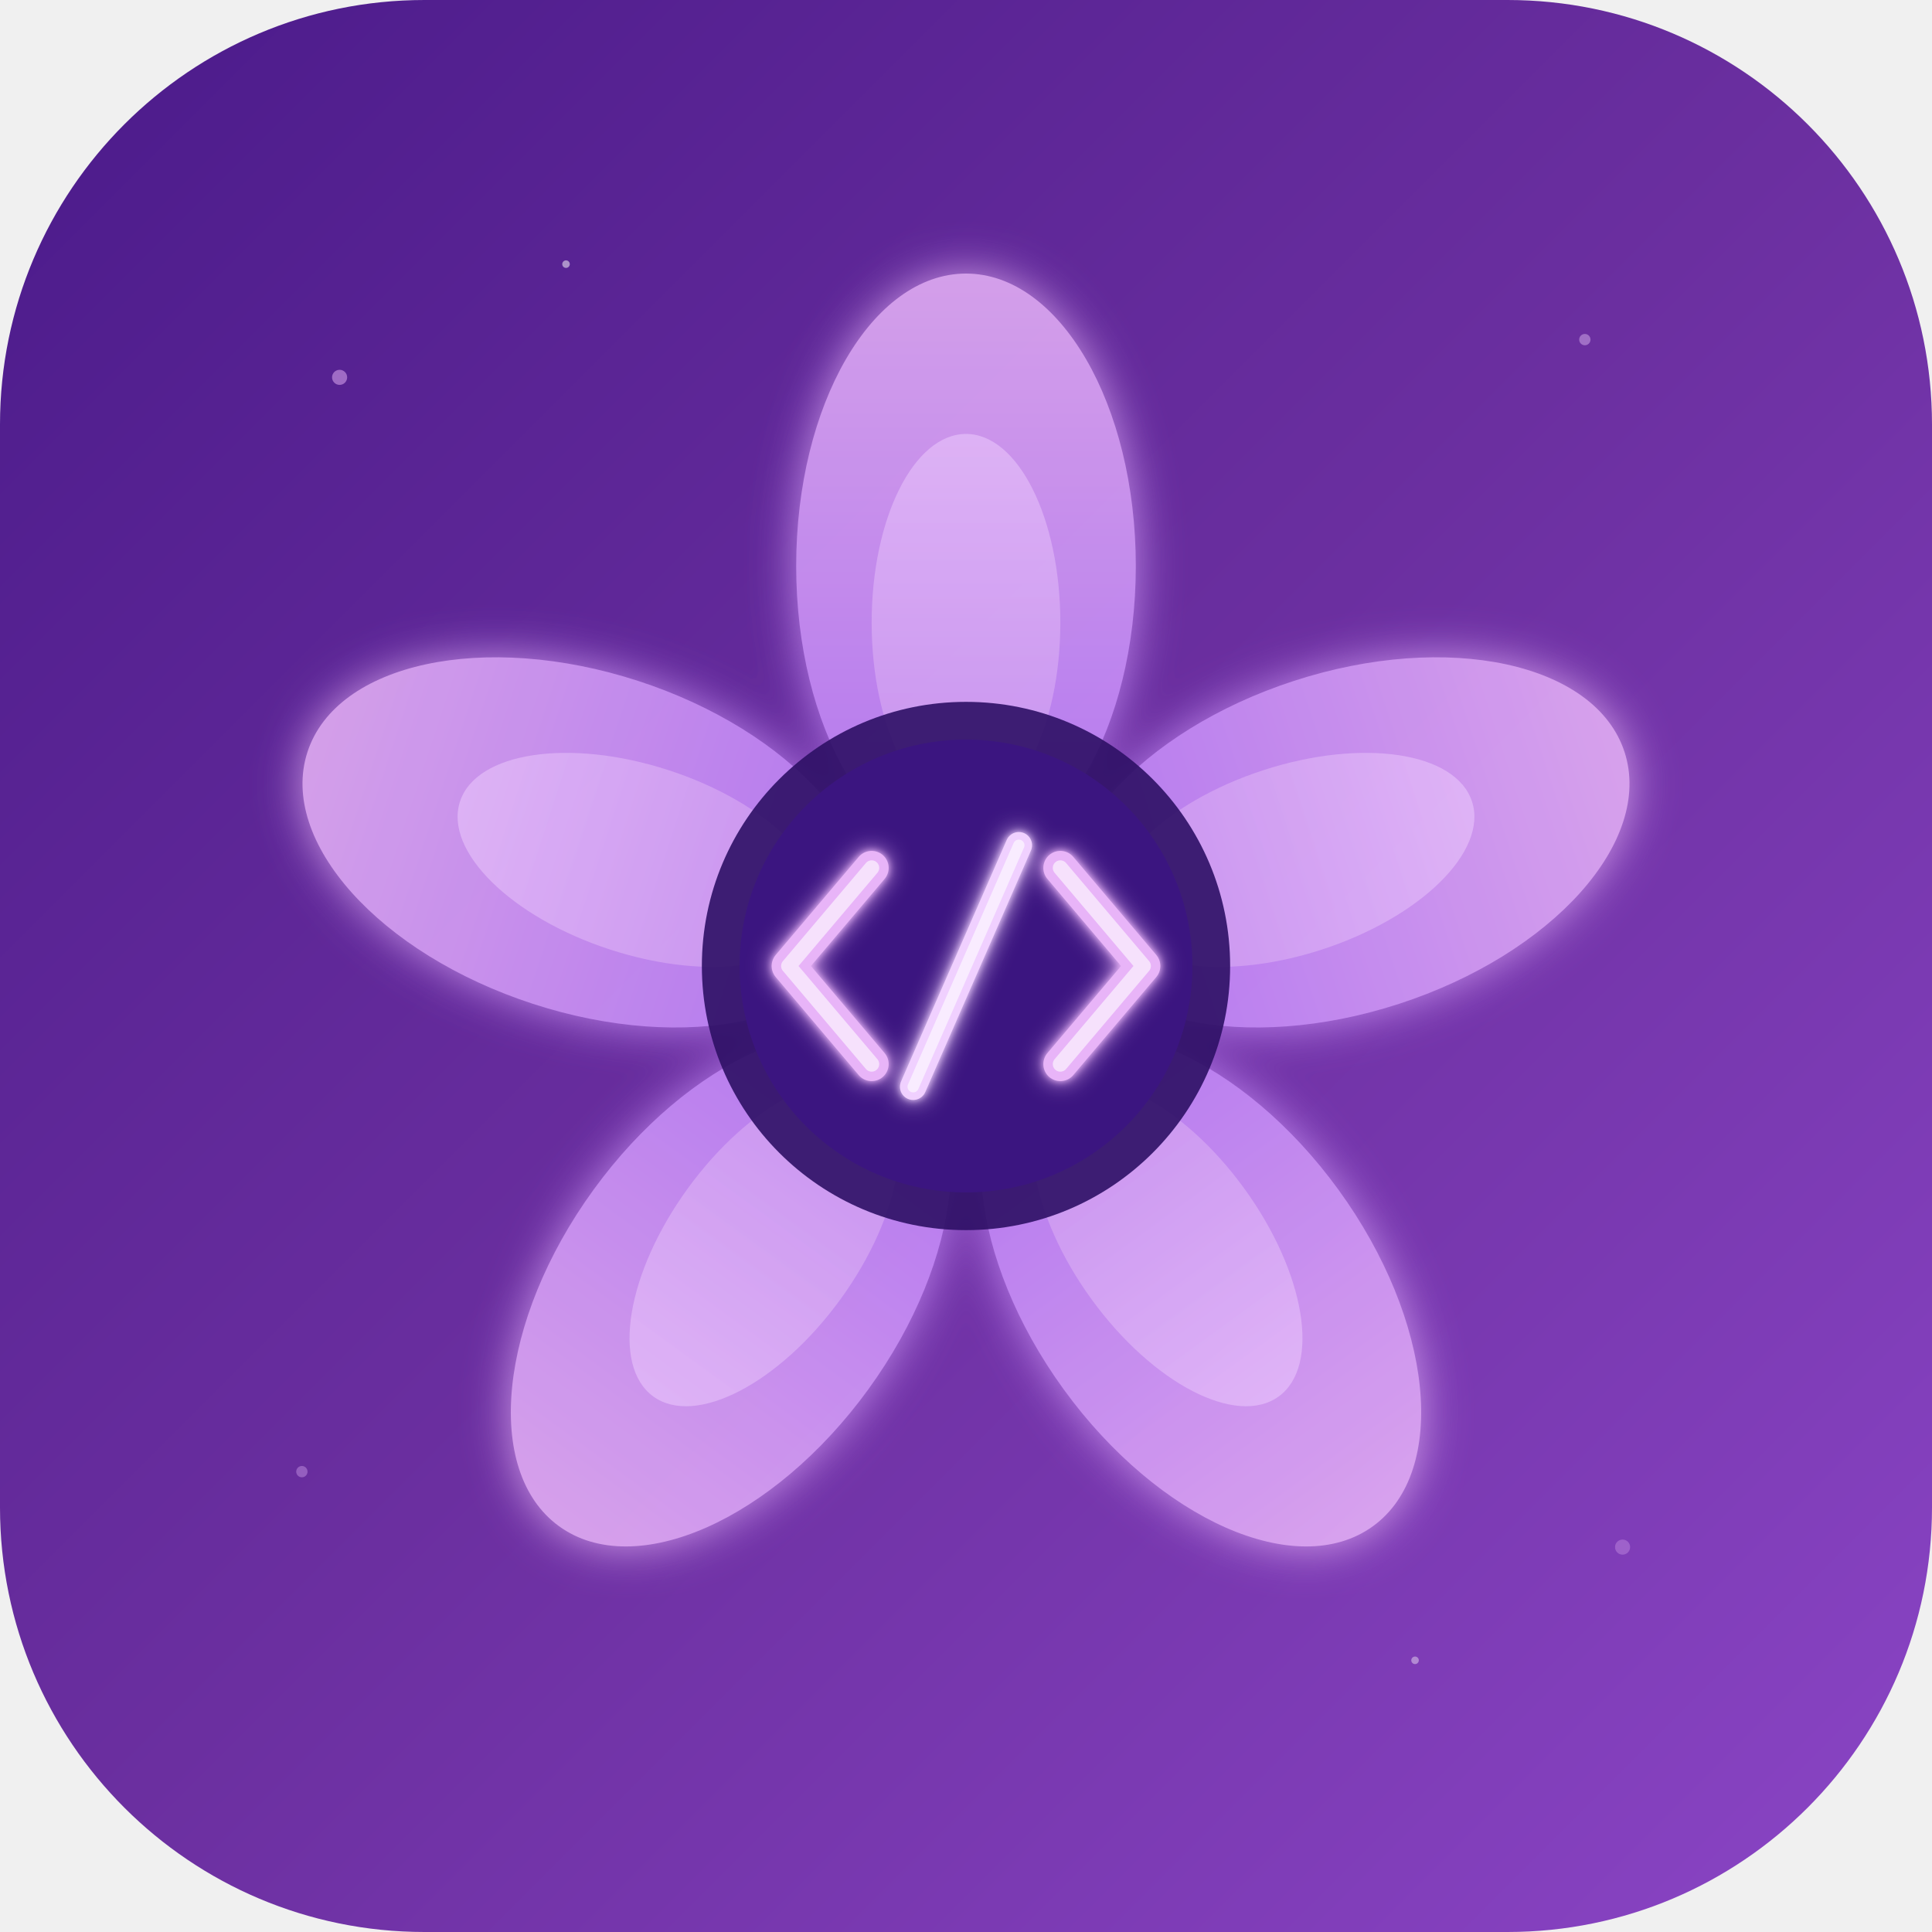
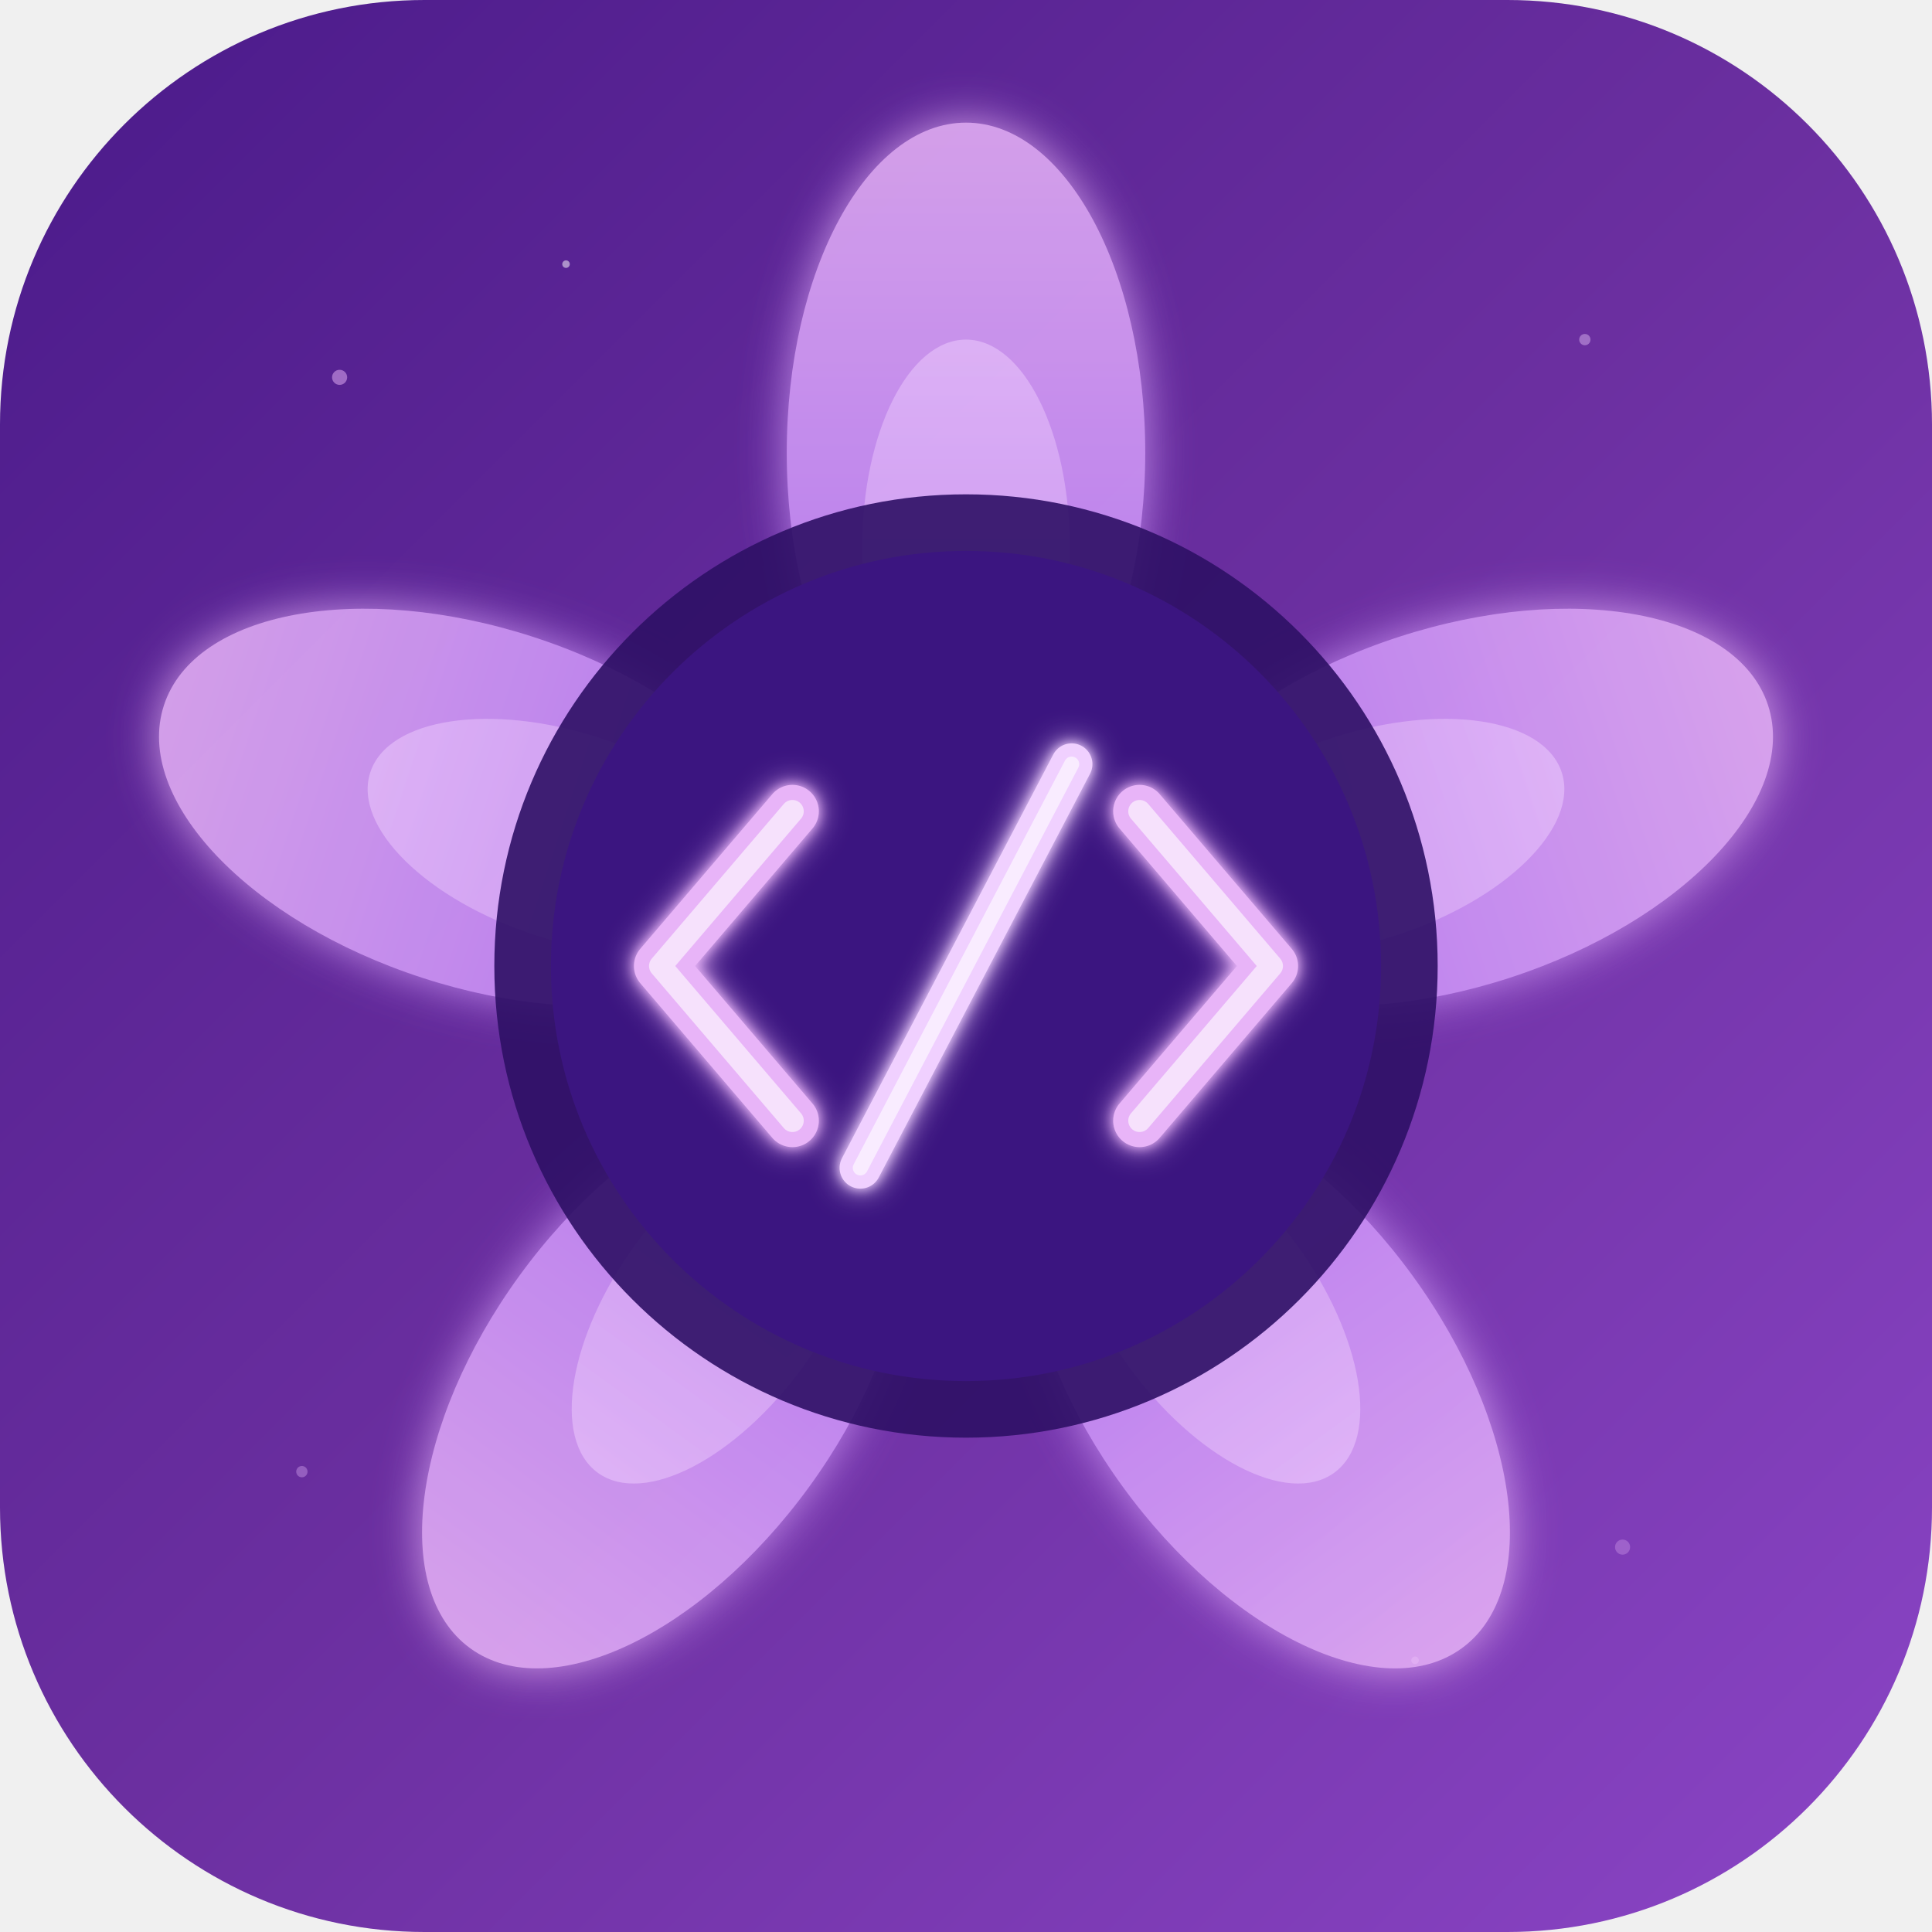
<svg xmlns="http://www.w3.org/2000/svg" viewBox="0 0 1024 1024" width="1024" height="1024">
  <defs>
    <linearGradient id="bgGrad" x1="0" y1="0" x2="1" y2="1">
      <stop offset="0%" stop-color="#4a1a8a" />
      <stop offset="50%" stop-color="#6b2fa0" />
      <stop offset="100%" stop-color="#8b45c6" />
    </linearGradient>
    <linearGradient id="petalGrad" x1="0" y1="0" x2="0" y2="1">
      <stop offset="0%" stop-color="#e8b4f8" />
      <stop offset="100%" stop-color="#c084fc" />
    </linearGradient>
    <linearGradient id="petalInner" x1="0" y1="0" x2="0" y2="1">
      <stop offset="0%" stop-color="#f0d0ff" />
      <stop offset="100%" stop-color="#d8a8f0" />
    </linearGradient>
    <filter id="glow" x="-30%" y="-30%" width="160%" height="160%">
      <feGaussianBlur in="SourceGraphic" stdDeviation="12" result="blur" />
      <feMerge>
        <feMergeNode in="blur" />
        <feMergeNode in="SourceGraphic" />
      </feMerge>
    </filter>
    <filter id="codeGlow" x="-40%" y="-40%" width="180%" height="180%">
-       <feGaussianBlur in="SourceGraphic" stdDeviation="6" result="blur1" />
-       <feGaussianBlur in="SourceGraphic" stdDeviation="2" result="blur2" />
+       <feGaussianBlur in="SourceGraphic" stdDeviation="8" result="blur1" />
+       <feGaussianBlur in="SourceGraphic" stdDeviation="3" result="blur2" />
      <feMerge>
        <feMergeNode in="blur1" />
        <feMergeNode in="blur2" />
        <feMergeNode in="SourceGraphic" />
      </feMerge>
    </filter>
  </defs>
  <rect x="0" y="0" width="1024" height="1024" rx="225" ry="225" fill="url(#bgGrad)" />
  <circle cx="180" cy="200" r="4" fill="#e8b4f8" opacity="0.5" />
  <circle cx="840" cy="180" r="3" fill="#f0d0ff" opacity="0.4" />
  <circle cx="160" cy="780" r="3" fill="#d8a8f0" opacity="0.4" />
  <circle cx="860" cy="820" r="4" fill="#e8b4f8" opacity="0.3" />
  <circle cx="300" cy="140" r="2" fill="#ffffff" opacity="0.5" />
  <circle cx="750" cy="880" r="2" fill="#ffffff" opacity="0.4" />
  <g filter="url(#glow)" opacity="0.85">
-     <ellipse cx="512" cy="300" rx="90" ry="155" fill="url(#petalGrad)" transform="rotate(0, 512, 512)" />
-     <ellipse cx="512" cy="300" rx="90" ry="155" fill="url(#petalGrad)" transform="rotate(72, 512, 512)" />
-     <ellipse cx="512" cy="300" rx="90" ry="155" fill="url(#petalGrad)" transform="rotate(144, 512, 512)" />
-     <ellipse cx="512" cy="300" rx="90" ry="155" fill="url(#petalGrad)" transform="rotate(216, 512, 512)" />
-     <ellipse cx="512" cy="300" rx="90" ry="155" fill="url(#petalGrad)" transform="rotate(288, 512, 512)" />
+     <ellipse cx="512" cy="240" rx="95" ry="175" fill="url(#petalGrad)" transform="rotate(0, 512, 512)" />
+     <ellipse cx="512" cy="240" rx="95" ry="175" fill="url(#petalGrad)" transform="rotate(72, 512, 512)" />
+     <ellipse cx="512" cy="240" rx="95" ry="175" fill="url(#petalGrad)" transform="rotate(144, 512, 512)" />
+     <ellipse cx="512" cy="240" rx="95" ry="175" fill="url(#petalGrad)" transform="rotate(216, 512, 512)" />
+     <ellipse cx="512" cy="240" rx="95" ry="175" fill="url(#petalGrad)" transform="rotate(288, 512, 512)" />
  </g>
  <g opacity="0.5">
-     <ellipse cx="512" cy="330" rx="50" ry="100" fill="url(#petalInner)" transform="rotate(0, 512, 512)" />
-     <ellipse cx="512" cy="330" rx="50" ry="100" fill="url(#petalInner)" transform="rotate(72, 512, 512)" />
-     <ellipse cx="512" cy="330" rx="50" ry="100" fill="url(#petalInner)" transform="rotate(144, 512, 512)" />
-     <ellipse cx="512" cy="330" rx="50" ry="100" fill="url(#petalInner)" transform="rotate(216, 512, 512)" />
-     <ellipse cx="512" cy="330" rx="50" ry="100" fill="url(#petalInner)" transform="rotate(288, 512, 512)" />
+     <ellipse cx="512" cy="290" rx="55" ry="110" fill="url(#petalInner)" transform="rotate(0, 512, 512)" />
+     <ellipse cx="512" cy="290" rx="55" ry="110" fill="url(#petalInner)" transform="rotate(72, 512, 512)" />
+     <ellipse cx="512" cy="290" rx="55" ry="110" fill="url(#petalInner)" transform="rotate(144, 512, 512)" />
+     <ellipse cx="512" cy="290" rx="55" ry="110" fill="url(#petalInner)" transform="rotate(216, 512, 512)" />
+     <ellipse cx="512" cy="290" rx="55" ry="110" fill="url(#petalInner)" transform="rotate(288, 512, 512)" />
  </g>
-   <circle cx="512" cy="512" r="140" fill="#2d1065" opacity="0.9" />
-   <circle cx="512" cy="512" r="120" fill="#3b1580" />
+   <circle cx="512" cy="512" r="250" fill="#2d1065" opacity="0.9" />
+   <circle cx="512" cy="512" r="220" fill="#3b1580" />
  <g filter="url(#codeGlow)">
-     <polyline points="462,460 418,512 462,564" fill="none" stroke="#e8b4f8" stroke-width="18" stroke-linecap="round" stroke-linejoin="round" />
-     <polyline points="562,460 606,512 562,564" fill="none" stroke="#e8b4f8" stroke-width="18" stroke-linecap="round" stroke-linejoin="round" />
-     <line x1="540" y1="448" x2="484" y2="576" stroke="#f0d0ff" stroke-width="14" stroke-linecap="round" />
+     <polyline points="420,430 350,512 420,594" fill="none" stroke="#e8b4f8" stroke-width="28" stroke-linecap="round" stroke-linejoin="round" />
+     <polyline points="604,430 674,512 604,594" fill="none" stroke="#e8b4f8" stroke-width="28" stroke-linecap="round" stroke-linejoin="round" />
+     <line x1="568" y1="405" x2="456" y2="619" stroke="#f0d0ff" stroke-width="22" stroke-linecap="round" />
  </g>
  <g opacity="0.6">
-     <polyline points="462,460 418,512 462,564" fill="none" stroke="#ffffff" stroke-width="8" stroke-linecap="round" stroke-linejoin="round" />
-     <polyline points="562,460 606,512 562,564" fill="none" stroke="#ffffff" stroke-width="8" stroke-linecap="round" stroke-linejoin="round" />
-     <line x1="540" y1="448" x2="484" y2="576" stroke="#ffffff" stroke-width="6" stroke-linecap="round" />
+     <polyline points="420,430 350,512 420,594" fill="none" stroke="#ffffff" stroke-width="12" stroke-linecap="round" stroke-linejoin="round" />
+     <polyline points="604,430 674,512 604,594" fill="none" stroke="#ffffff" stroke-width="12" stroke-linecap="round" stroke-linejoin="round" />
+     <line x1="568" y1="405" x2="456" y2="619" stroke="#ffffff" stroke-width="8" stroke-linecap="round" />
  </g>
</svg>
